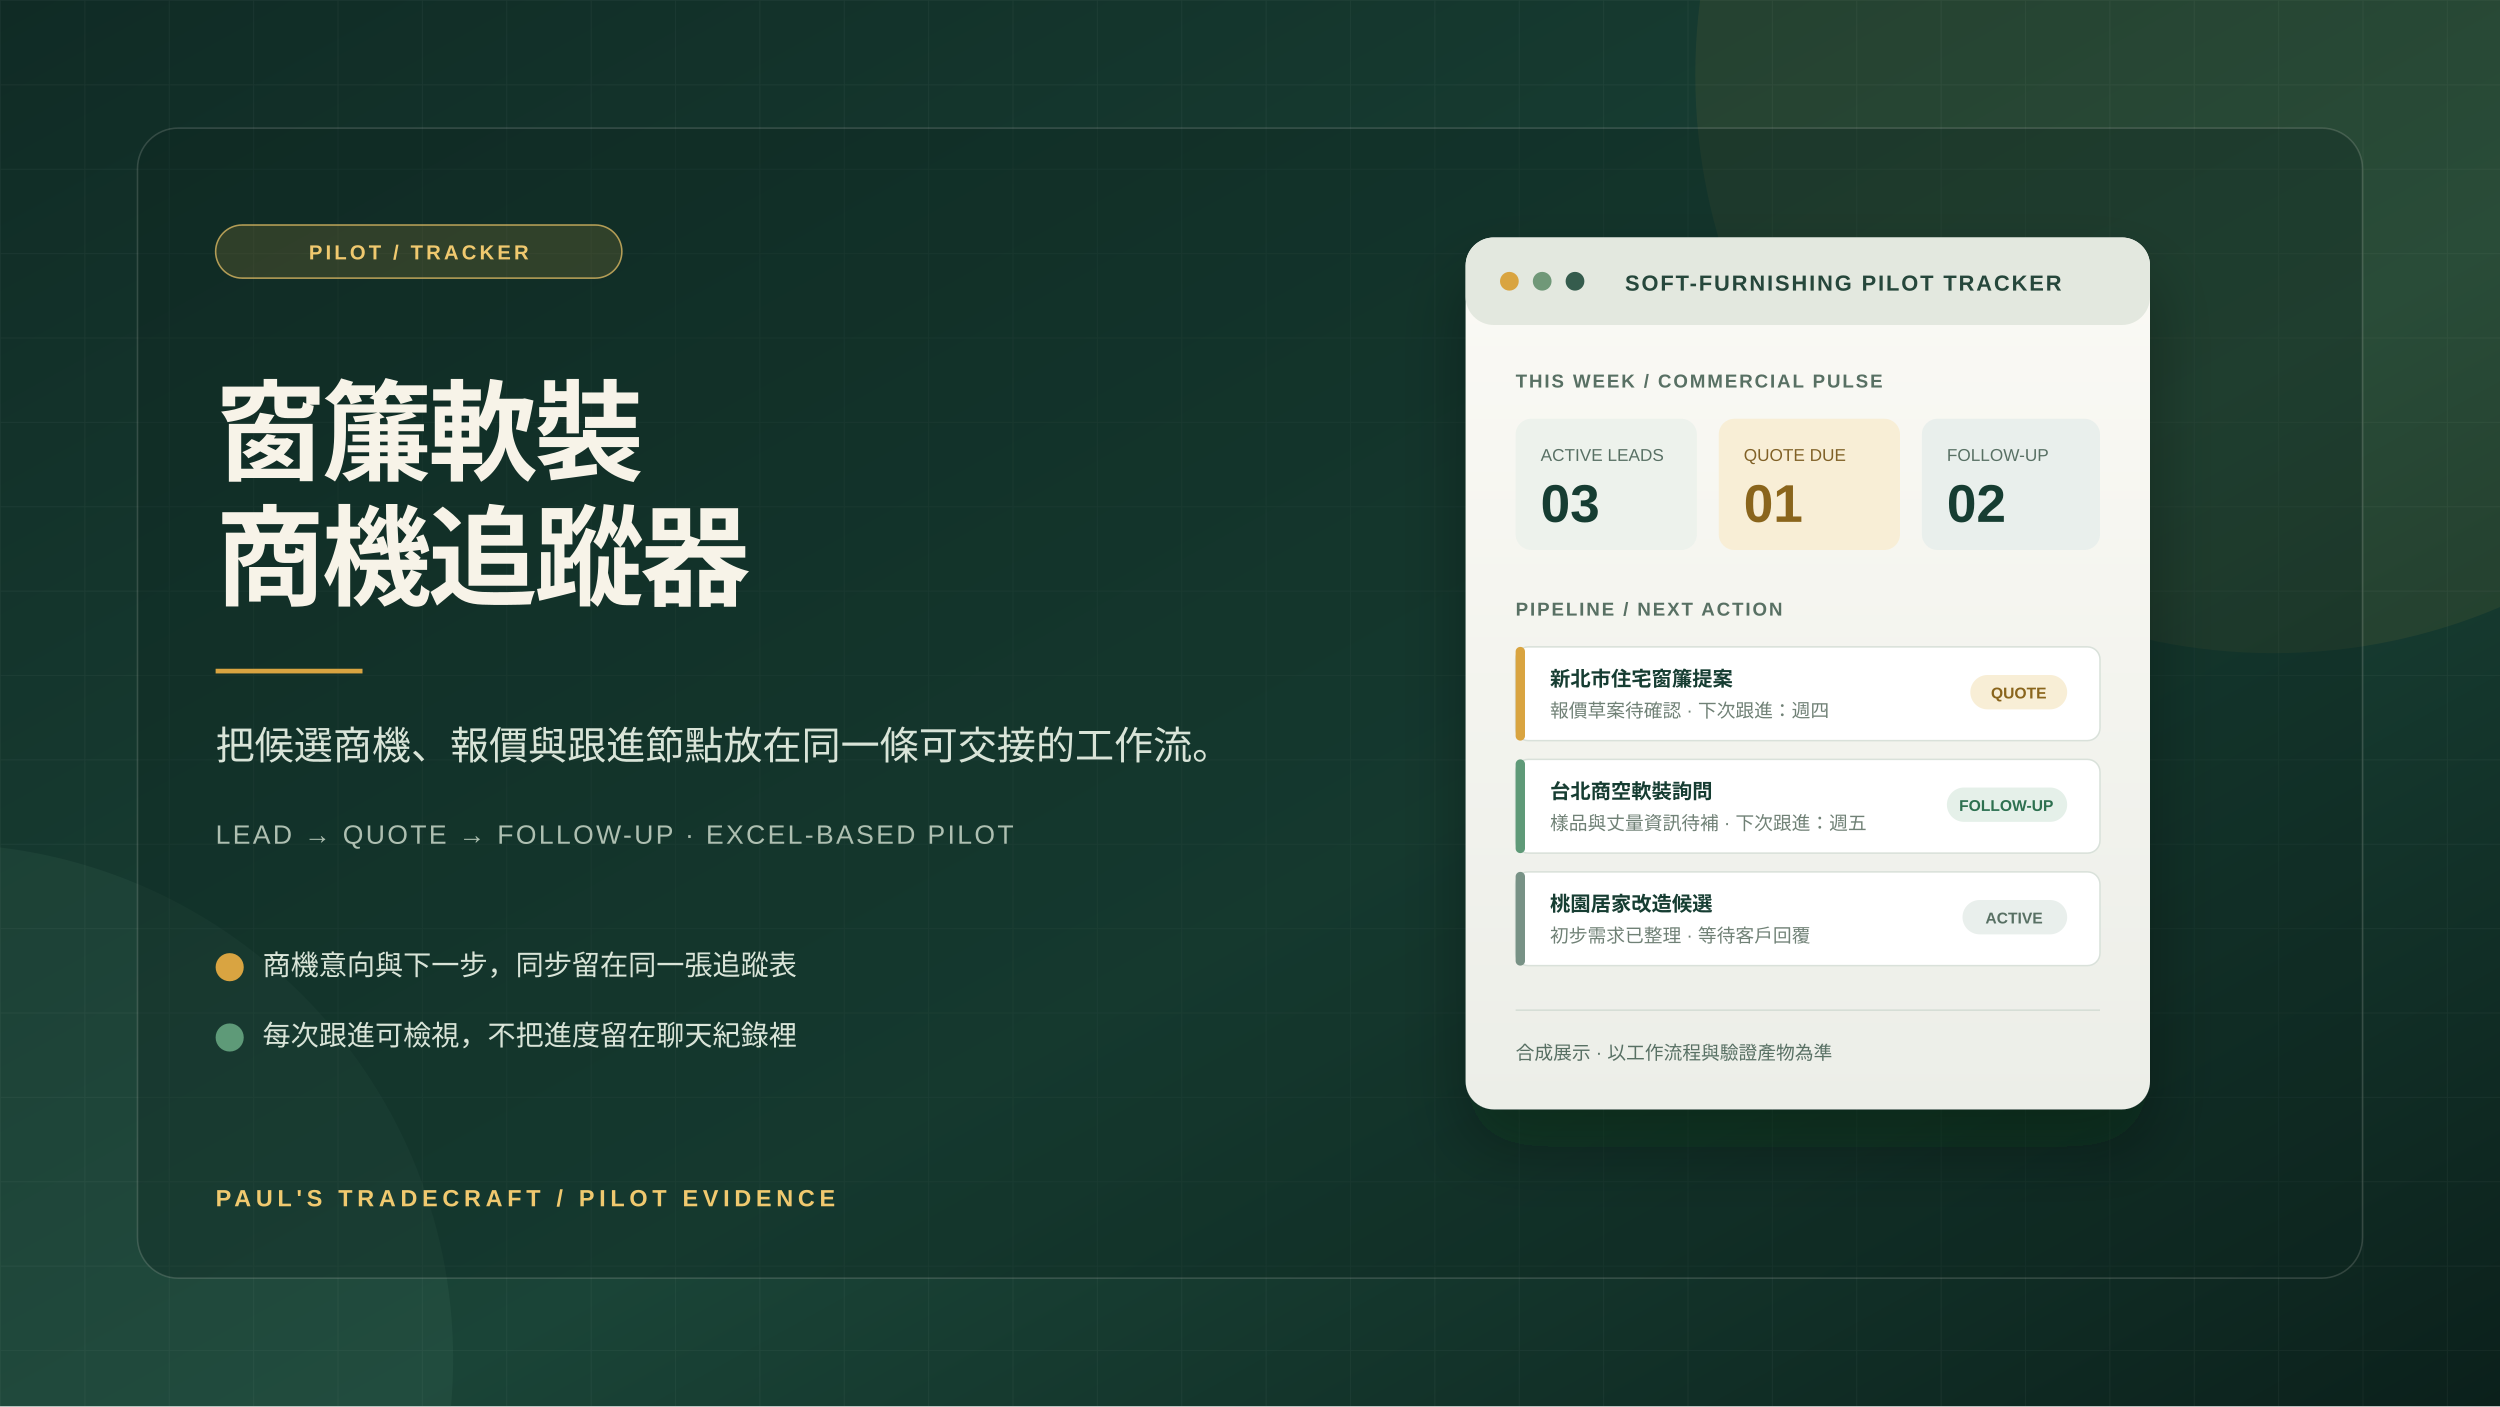
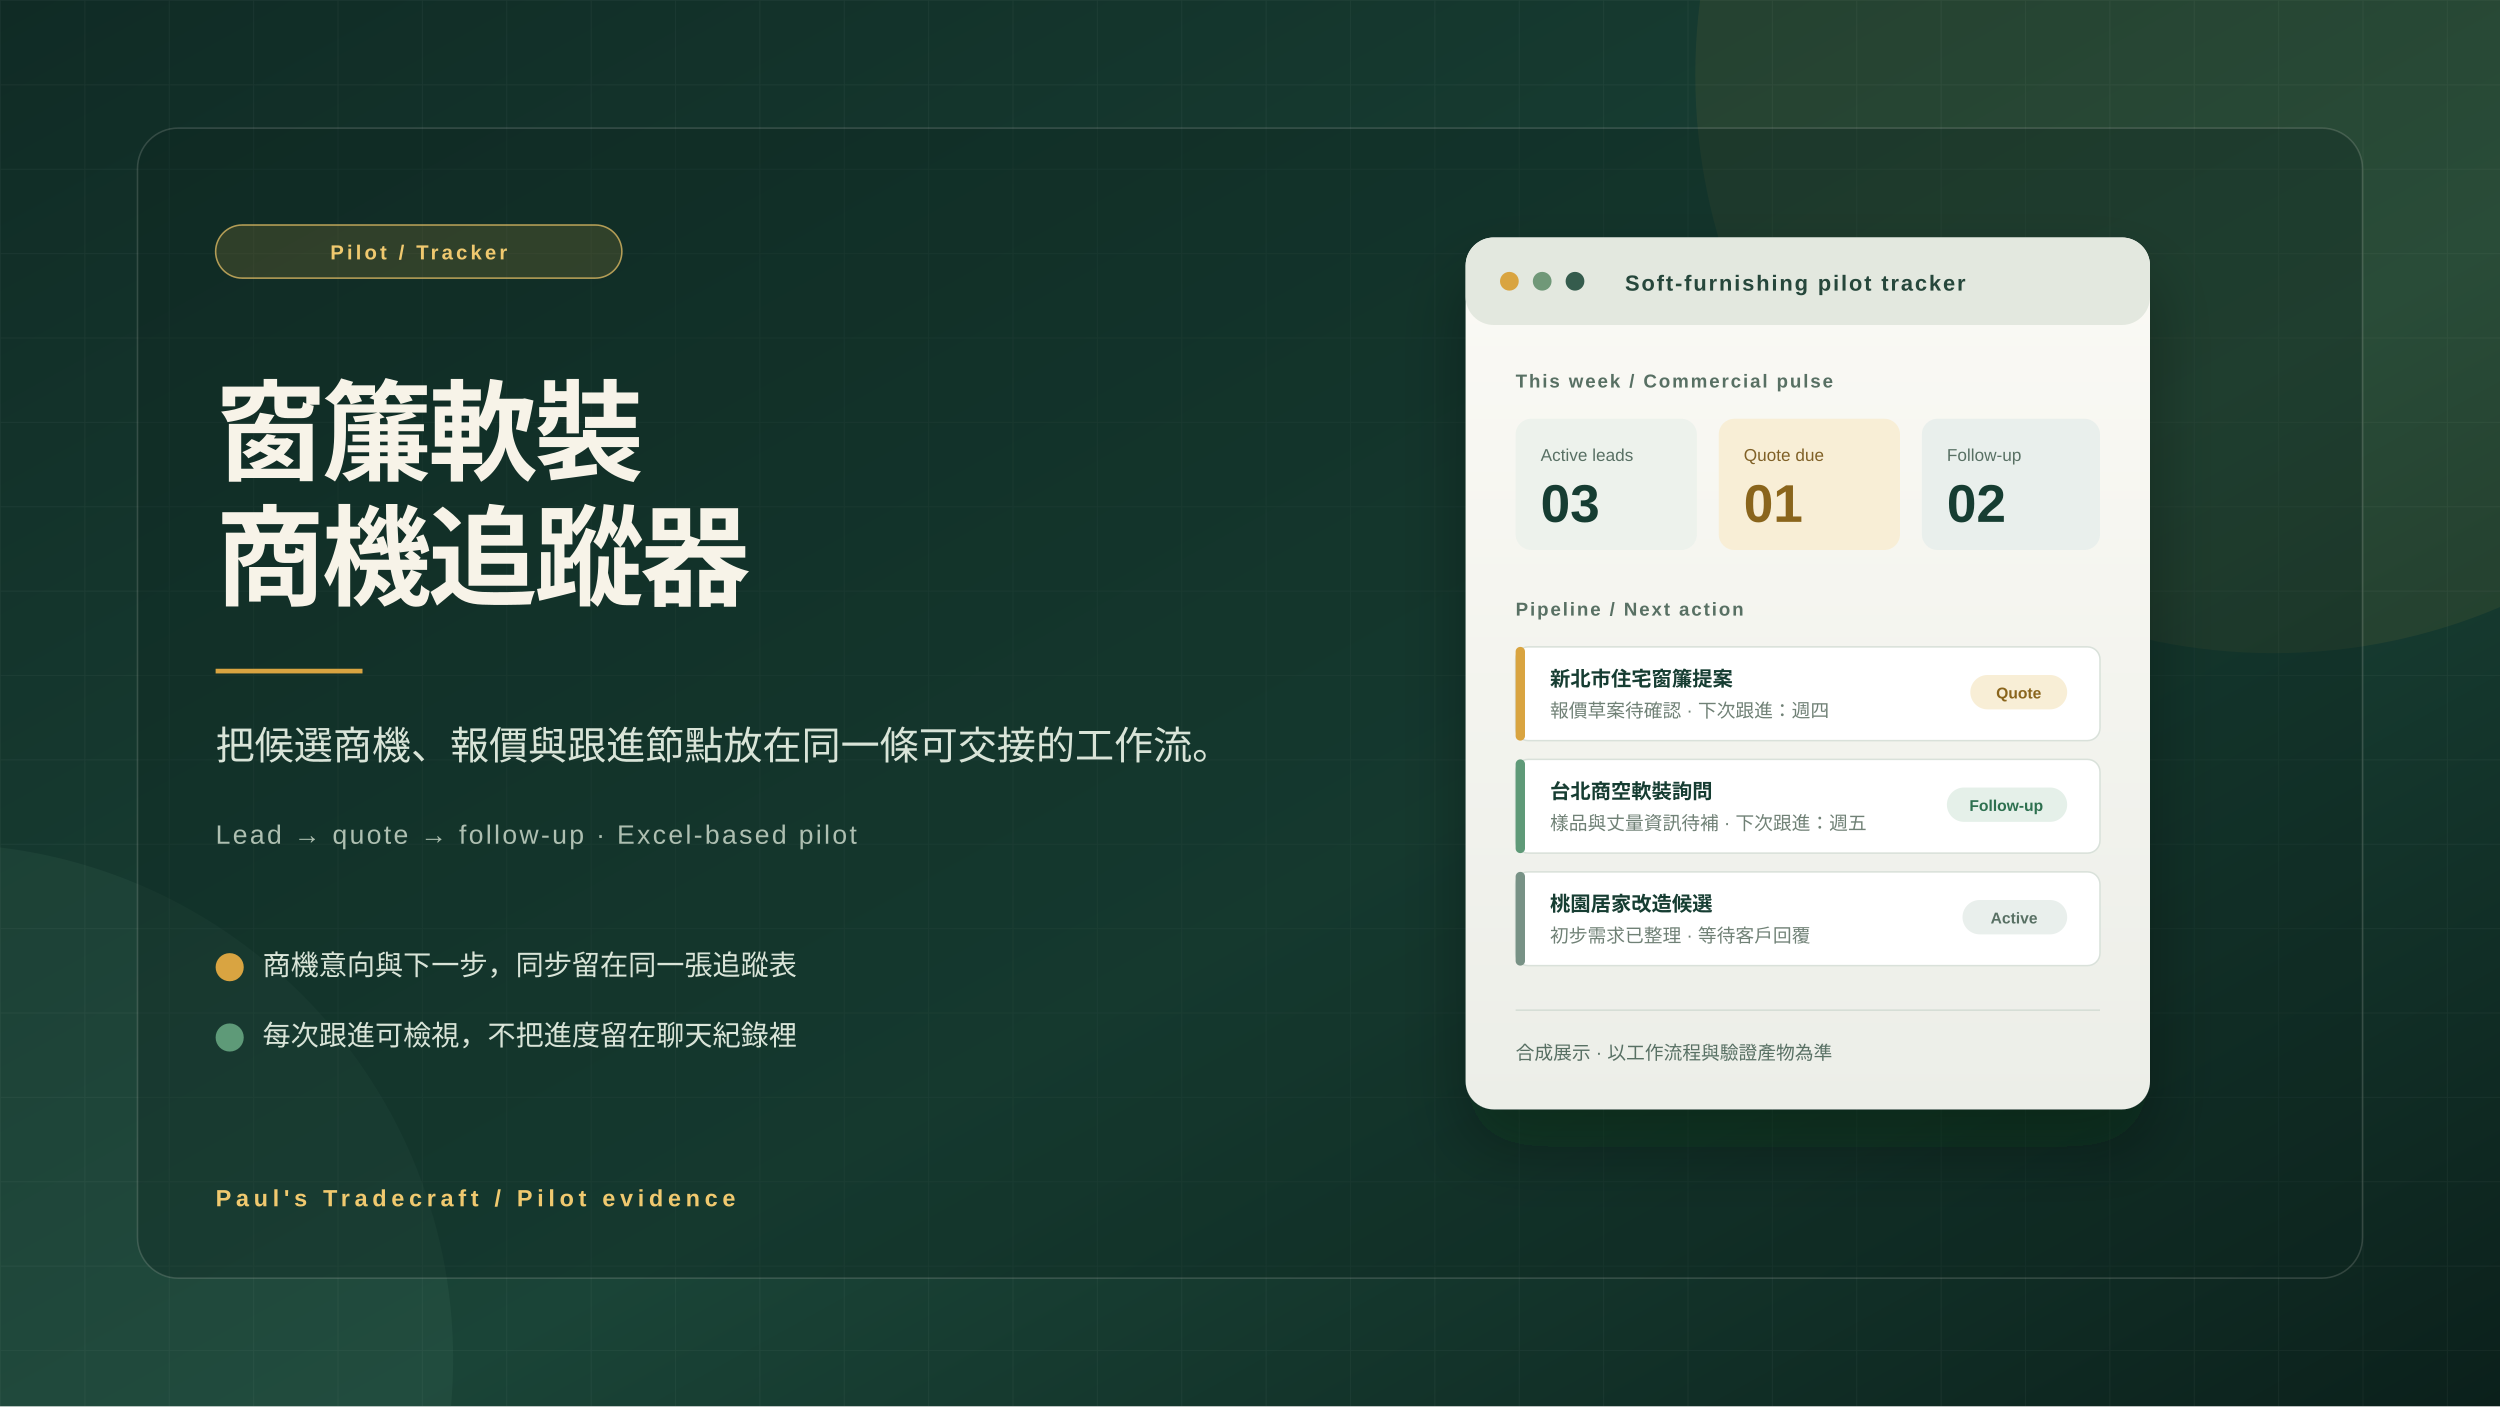
<svg xmlns="http://www.w3.org/2000/svg" viewBox="0 0 1600 900" role="img" aria-labelledby="title desc">
  <defs>
    <linearGradient id="bg" x1="0" y1="0" x2="1" y2="1">
      <stop offset="0" stop-color="#102b25" />
      <stop offset="0.58" stop-color="#1a4437" />
      <stop offset="1" stop-color="#0b201b" />
    </linearGradient>
    <linearGradient id="panel" x1="0" y1="0" x2="0" y2="1">
      <stop offset="0" stop-color="#fbfaf5" />
      <stop offset="1" stop-color="#eceee8" />
    </linearGradient>
    <pattern id="grid" width="54" height="54" patternUnits="userSpaceOnUse">
      <path d="M54 0H0V54" fill="none" stroke="#f7f3e8" stroke-opacity=".05" />
    </pattern>
    <filter id="shadow" x="-20%" y="-20%" width="140%" height="160%">
      <feDropShadow dx="0" dy="24" stdDeviation="22" flood-color="#061612" flood-opacity=".32" />
    </filter>
  </defs>
  <rect width="1600" height="900" fill="url(#bg)" />
  <rect width="1600" height="900" fill="url(#grid)" />
  <circle cx="1455" cy="48" r="370" fill="#d9a441" opacity=".08" />
  <circle cx="-40" cy="870" r="330" fill="#74a78b" opacity=".08" />
  <rect x="88" y="82" width="1424" height="736" rx="26" fill="#0d241e" fill-opacity=".34" stroke="#f4f1e8" stroke-opacity=".16" />
  <g transform="translate(138 144)">
    <rect width="260" height="34" rx="17" fill="#d9a441" fill-opacity=".16" stroke="#edc568" stroke-opacity=".72" />
-     <text x="130" y="22" fill="#f0c96f" font-family="Arial,'Microsoft JhengHei',sans-serif" font-size="13" font-weight="700" text-anchor="middle" letter-spacing="2">PILOT / TRACKER</text>
+     <text x="130" y="22" fill="#f0c96f" font-family="Arial,'Microsoft JhengHei',sans-serif" font-size="13" font-weight="700" text-anchor="middle" letter-spacing="2">Pilot / Tracker</text>
    <text x="0" y="158" fill="#f7f3e8" font-family="Arial,'Microsoft JhengHei',sans-serif" font-size="70" font-weight="700" letter-spacing="-2">窗簾軟裝</text>
    <text x="0" y="238" fill="#f7f3e8" font-family="Arial,'Microsoft JhengHei',sans-serif" font-size="70" font-weight="700" letter-spacing="-2">商機追蹤器</text>
    <rect y="284" width="94" height="3" fill="#d9a441" />
    <text x="0" y="342" fill="#d9e4d8" font-family="Arial,'Microsoft JhengHei',sans-serif" font-size="25">把候選商機、報價與跟進節點放在同一條可交接的工作流。</text>
-     <text x="0" y="396" fill="#aebfb1" font-family="Arial,'Microsoft JhengHei',sans-serif" font-size="17" letter-spacing="1.5">LEAD → QUOTE → FOLLOW-UP · EXCEL-BASED PILOT</text>
+     <text x="0" y="396" fill="#aebfb1" font-family="Arial,'Microsoft JhengHei',sans-serif" font-size="17" letter-spacing="1.5">Lead → quote → follow-up · Excel-based pilot</text>
    <g transform="translate(0 466)">
      <circle cx="9" cy="9" r="9" fill="#d9a441" />
      <text x="30" y="14" fill="#d9e4d8" font-family="Arial,'Microsoft JhengHei',sans-serif" font-size="18">商機意向與下一步，同步留在同一張追蹤表</text>
      <circle cx="9" cy="54" r="9" fill="#5e9a78" />
      <text x="30" y="59" fill="#d9e4d8" font-family="Arial,'Microsoft JhengHei',sans-serif" font-size="18">每次跟進可檢視，不把進度留在聊天紀錄裡</text>
    </g>
-     <text x="0" y="628" fill="#f0c96f" font-family="Arial,'Microsoft JhengHei',sans-serif" font-size="15" font-weight="700" letter-spacing="3">PAUL'S TRADECRAFT / PILOT EVIDENCE</text>
+     <text x="0" y="628" fill="#f0c96f" font-family="Arial,'Microsoft JhengHei',sans-serif" font-size="15" font-weight="700" letter-spacing="3">Paul's Tradecraft / Pilot evidence</text>
  </g>
  <g transform="translate(938 152)" filter="url(#shadow)">
    <rect width="438" height="558" rx="18" fill="url(#panel)" />
    <rect width="438" height="56" rx="18" fill="#e3e8df" />
    <circle cx="28" cy="28" r="6" fill="#d9a441" />
    <circle cx="49" cy="28" r="6" fill="#6f9878" />
    <circle cx="70" cy="28" r="6" fill="#345b4d" />
-     <text x="102" y="34" fill="#25463b" font-family="Arial,'Microsoft JhengHei',sans-serif" font-size="14" font-weight="700" letter-spacing="1.2">SOFT-FURNISHING PILOT TRACKER</text>
-     <text x="32" y="96" fill="#587064" font-family="Arial,'Microsoft JhengHei',sans-serif" font-size="12" font-weight="700" letter-spacing="1.2">THIS WEEK / COMMERCIAL PULSE</text>
+     <text x="102" y="34" fill="#25463b" font-family="Arial,'Microsoft JhengHei',sans-serif" font-size="14" font-weight="700" letter-spacing="1.2">Soft-furnishing pilot tracker</text>
+     <text x="32" y="96" fill="#587064" font-family="Arial,'Microsoft JhengHei',sans-serif" font-size="12" font-weight="700" letter-spacing="1.2">This week / Commercial pulse</text>
    <g transform="translate(32 116)">
      <rect width="116" height="84" rx="10" fill="#edf2ec" />
-       <text x="16" y="27" fill="#587064" font-family="Arial,'Microsoft JhengHei',sans-serif" font-size="11">ACTIVE LEADS</text>
+       <text x="16" y="27" fill="#587064" font-family="Arial,'Microsoft JhengHei',sans-serif" font-size="11">Active leads</text>
      <text x="16" y="66" fill="#173d32" font-family="Arial,sans-serif" font-size="34" font-weight="700">03</text>
      <rect x="130" width="116" height="84" rx="10" fill="#f8eed6" />
-       <text x="146" y="27" fill="#806127" font-family="Arial,'Microsoft JhengHei',sans-serif" font-size="11">QUOTE DUE</text>
+       <text x="146" y="27" fill="#806127" font-family="Arial,'Microsoft JhengHei',sans-serif" font-size="11">Quote due</text>
      <text x="146" y="66" fill="#8a651d" font-family="Arial,sans-serif" font-size="34" font-weight="700">01</text>
      <rect x="260" width="114" height="84" rx="10" fill="#e9efec" />
-       <text x="276" y="27" fill="#587064" font-family="Arial,'Microsoft JhengHei',sans-serif" font-size="11">FOLLOW-UP</text>
+       <text x="276" y="27" fill="#587064" font-family="Arial,'Microsoft JhengHei',sans-serif" font-size="11">Follow-up</text>
      <text x="276" y="66" fill="#173d32" font-family="Arial,sans-serif" font-size="34" font-weight="700">02</text>
    </g>
-     <text x="32" y="242" fill="#587064" font-family="Arial,'Microsoft JhengHei',sans-serif" font-size="12" font-weight="700" letter-spacing="1.2">PIPELINE / NEXT ACTION</text>
+     <text x="32" y="242" fill="#587064" font-family="Arial,'Microsoft JhengHei',sans-serif" font-size="12" font-weight="700" letter-spacing="1.2">Pipeline / Next action</text>
    <g transform="translate(32 262)">
      <rect width="374" height="60" rx="8" fill="#fff" stroke="#d9e1da" />
      <rect width="6" height="60" rx="3" fill="#d9a441" />
      <text x="22" y="25" fill="#173d32" font-family="Arial,'Microsoft JhengHei',sans-serif" font-size="13" font-weight="700">新北市住宅窗簾提案</text>
      <text x="22" y="45" fill="#708176" font-family="Arial,'Microsoft JhengHei',sans-serif" font-size="12">報價草案待確認 · 下次跟進：週四</text>
      <rect x="291" y="18" width="62" height="22" rx="11" fill="#f8eed6" />
-       <text x="322" y="33" fill="#8a651d" font-family="Arial,sans-serif" font-size="10" font-weight="700" text-anchor="middle">QUOTE</text>
+       <text x="322" y="33" fill="#8a651d" font-family="Arial,sans-serif" font-size="10" font-weight="700" text-anchor="middle">Quote</text>
      <rect y="72" width="374" height="60" rx="8" fill="#fff" stroke="#d9e1da" />
      <rect width="6" height="60" rx="3" fill="#5e9a78" transform="translate(0 72)" />
      <text x="22" y="97" fill="#173d32" font-family="Arial,'Microsoft JhengHei',sans-serif" font-size="13" font-weight="700">台北商空軟裝詢問</text>
      <text x="22" y="117" fill="#708176" font-family="Arial,'Microsoft JhengHei',sans-serif" font-size="12">樣品與丈量資訊待補 · 下次跟進：週五</text>
      <rect x="276" y="90" width="77" height="22" rx="11" fill="#e5f0e9" />
-       <text x="314" y="105" fill="#2d7050" font-family="Arial,sans-serif" font-size="10" font-weight="700" text-anchor="middle">FOLLOW-UP</text>
+       <text x="314" y="105" fill="#2d7050" font-family="Arial,sans-serif" font-size="10" font-weight="700" text-anchor="middle">Follow-up</text>
      <rect y="144" width="374" height="60" rx="8" fill="#fff" stroke="#d9e1da" />
      <rect width="6" height="60" rx="3" fill="#789286" transform="translate(0 144)" />
      <text x="22" y="169" fill="#173d32" font-family="Arial,'Microsoft JhengHei',sans-serif" font-size="13" font-weight="700">桃園居家改造候選</text>
      <text x="22" y="189" fill="#708176" font-family="Arial,'Microsoft JhengHei',sans-serif" font-size="12">初步需求已整理 · 等待客戶回覆</text>
      <rect x="286" y="162" width="67" height="22" rx="11" fill="#e9efec" />
-       <text x="319" y="177" fill="#587064" font-family="Arial,sans-serif" font-size="10" font-weight="700" text-anchor="middle">ACTIVE</text>
+       <text x="319" y="177" fill="#587064" font-family="Arial,sans-serif" font-size="10" font-weight="700" text-anchor="middle">Active</text>
    </g>
    <rect x="32" y="494" width="374" height="1" fill="#d4ddd5" />
    <text x="32" y="526" fill="#587064" font-family="Arial,'Microsoft JhengHei',sans-serif" font-size="12">合成展示 · 以工作流程與驗證產物為準</text>
  </g>
</svg>
